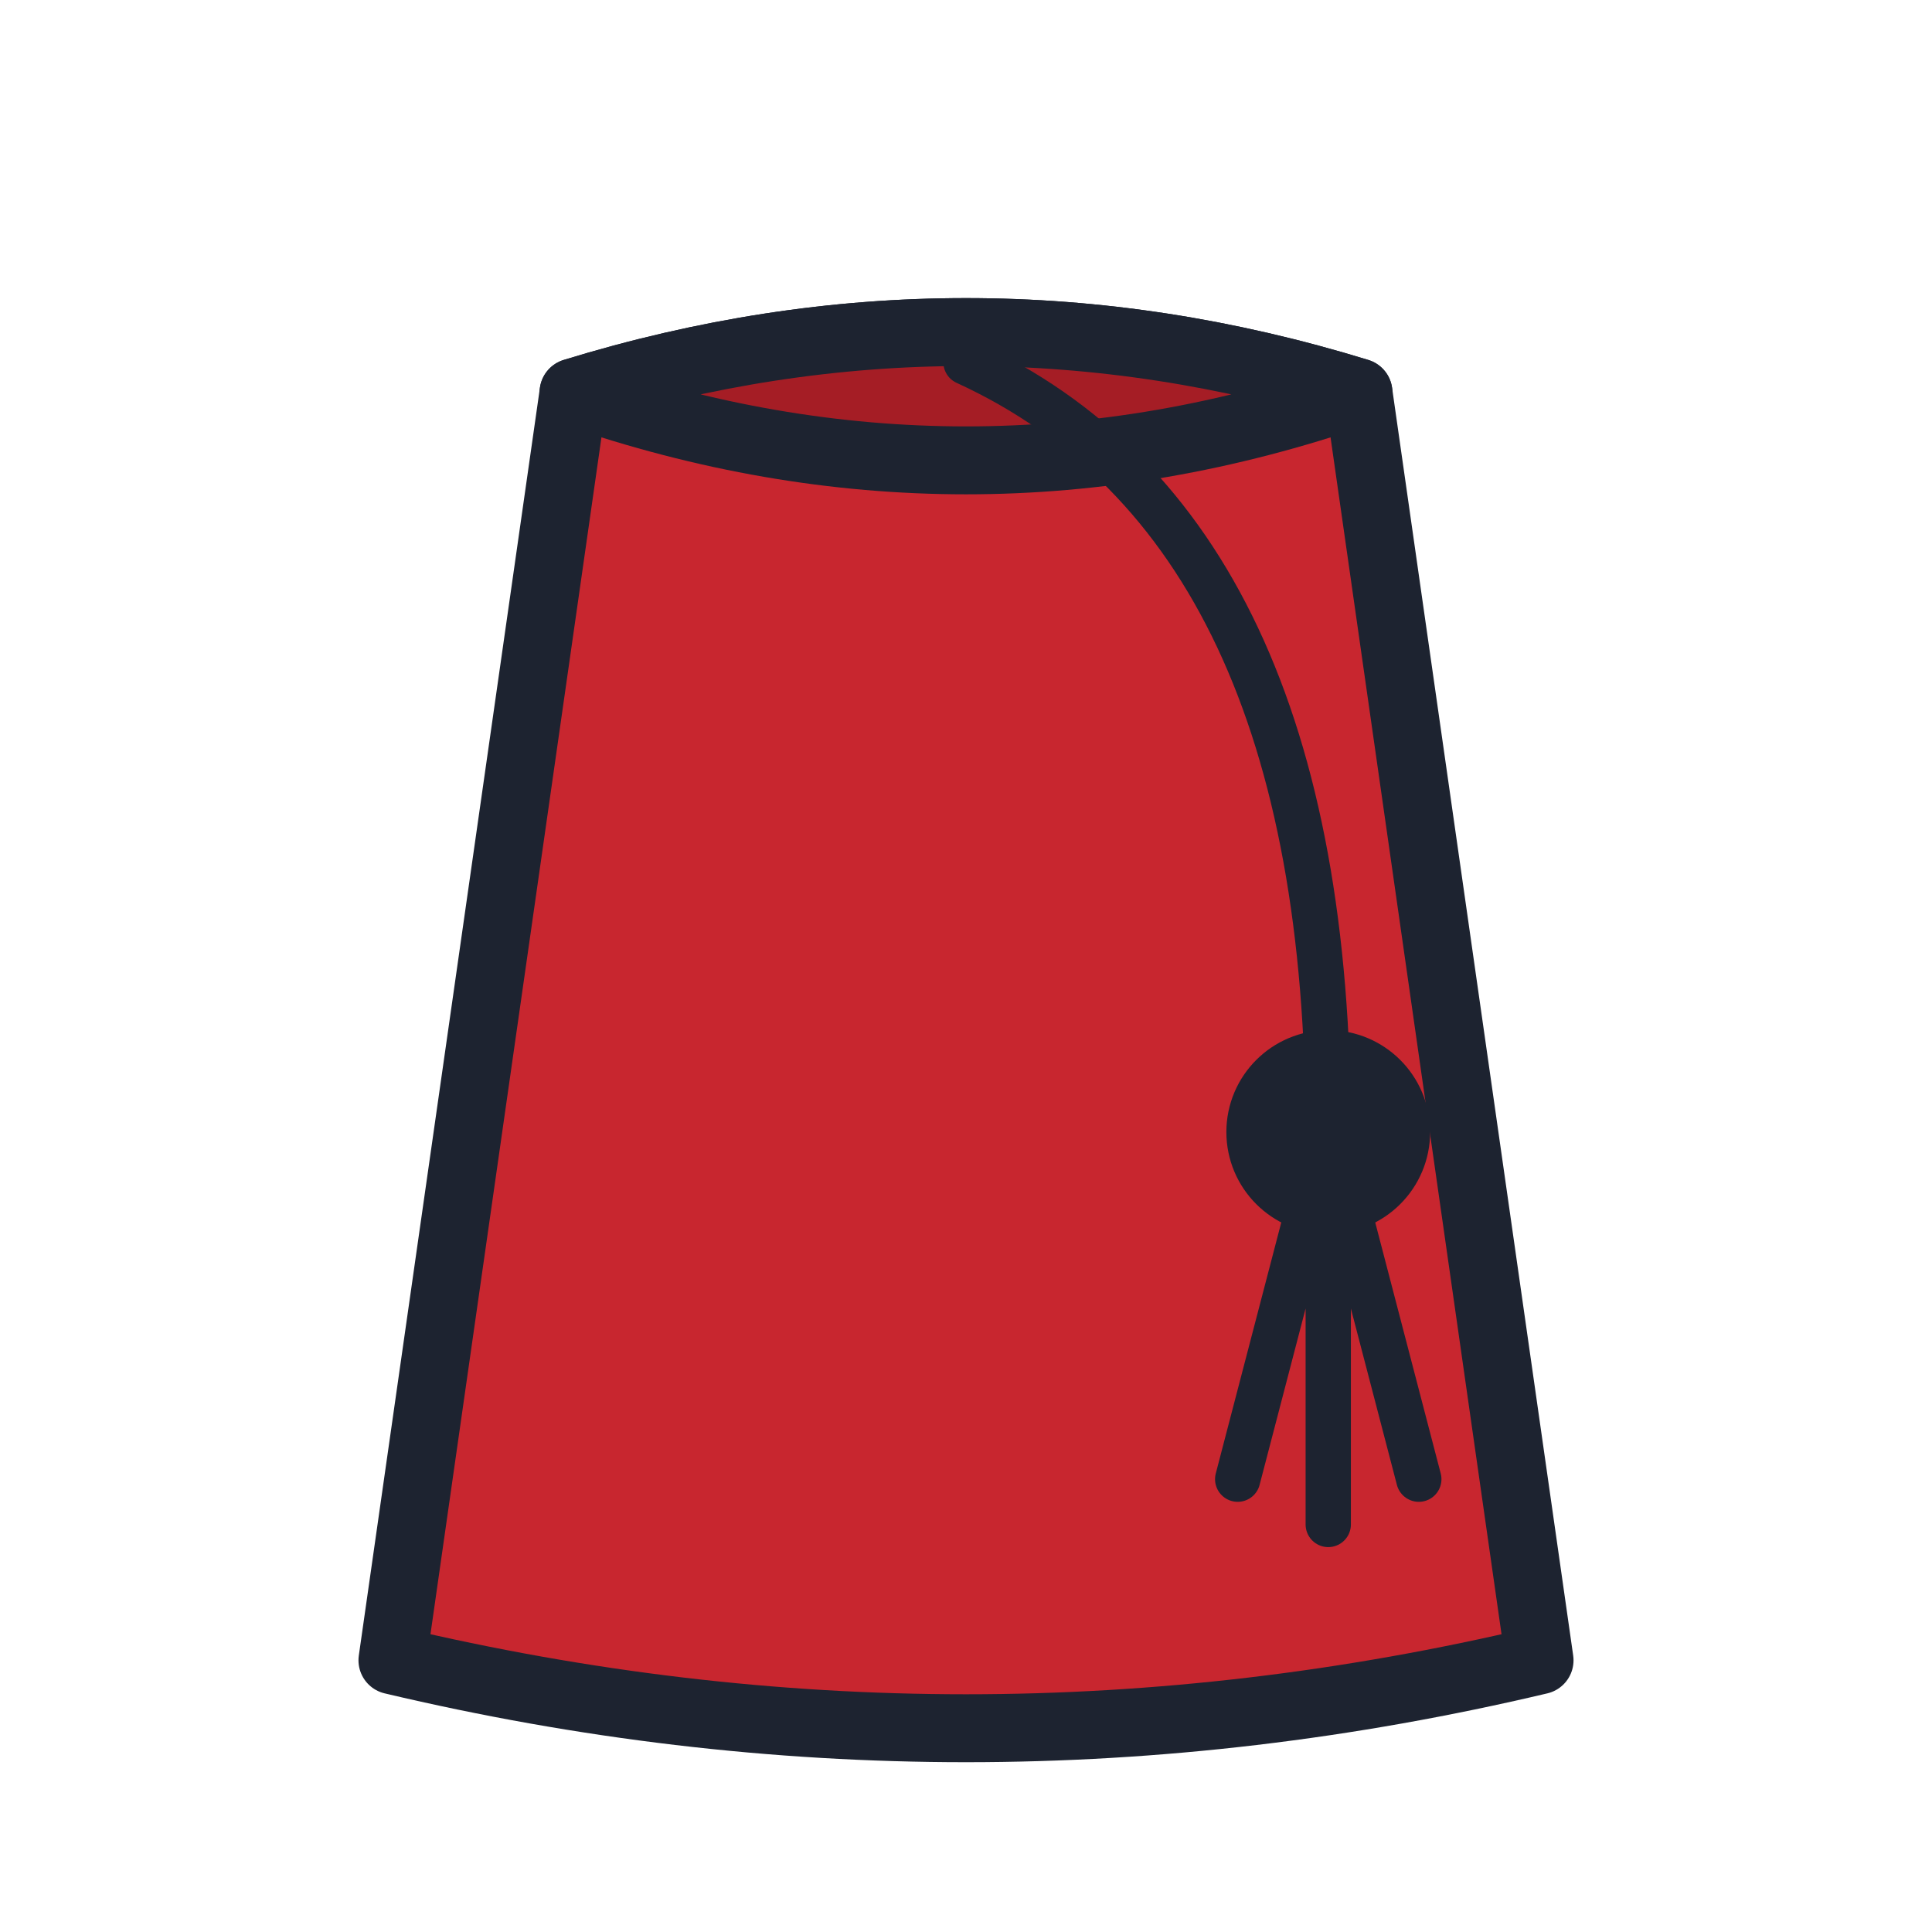
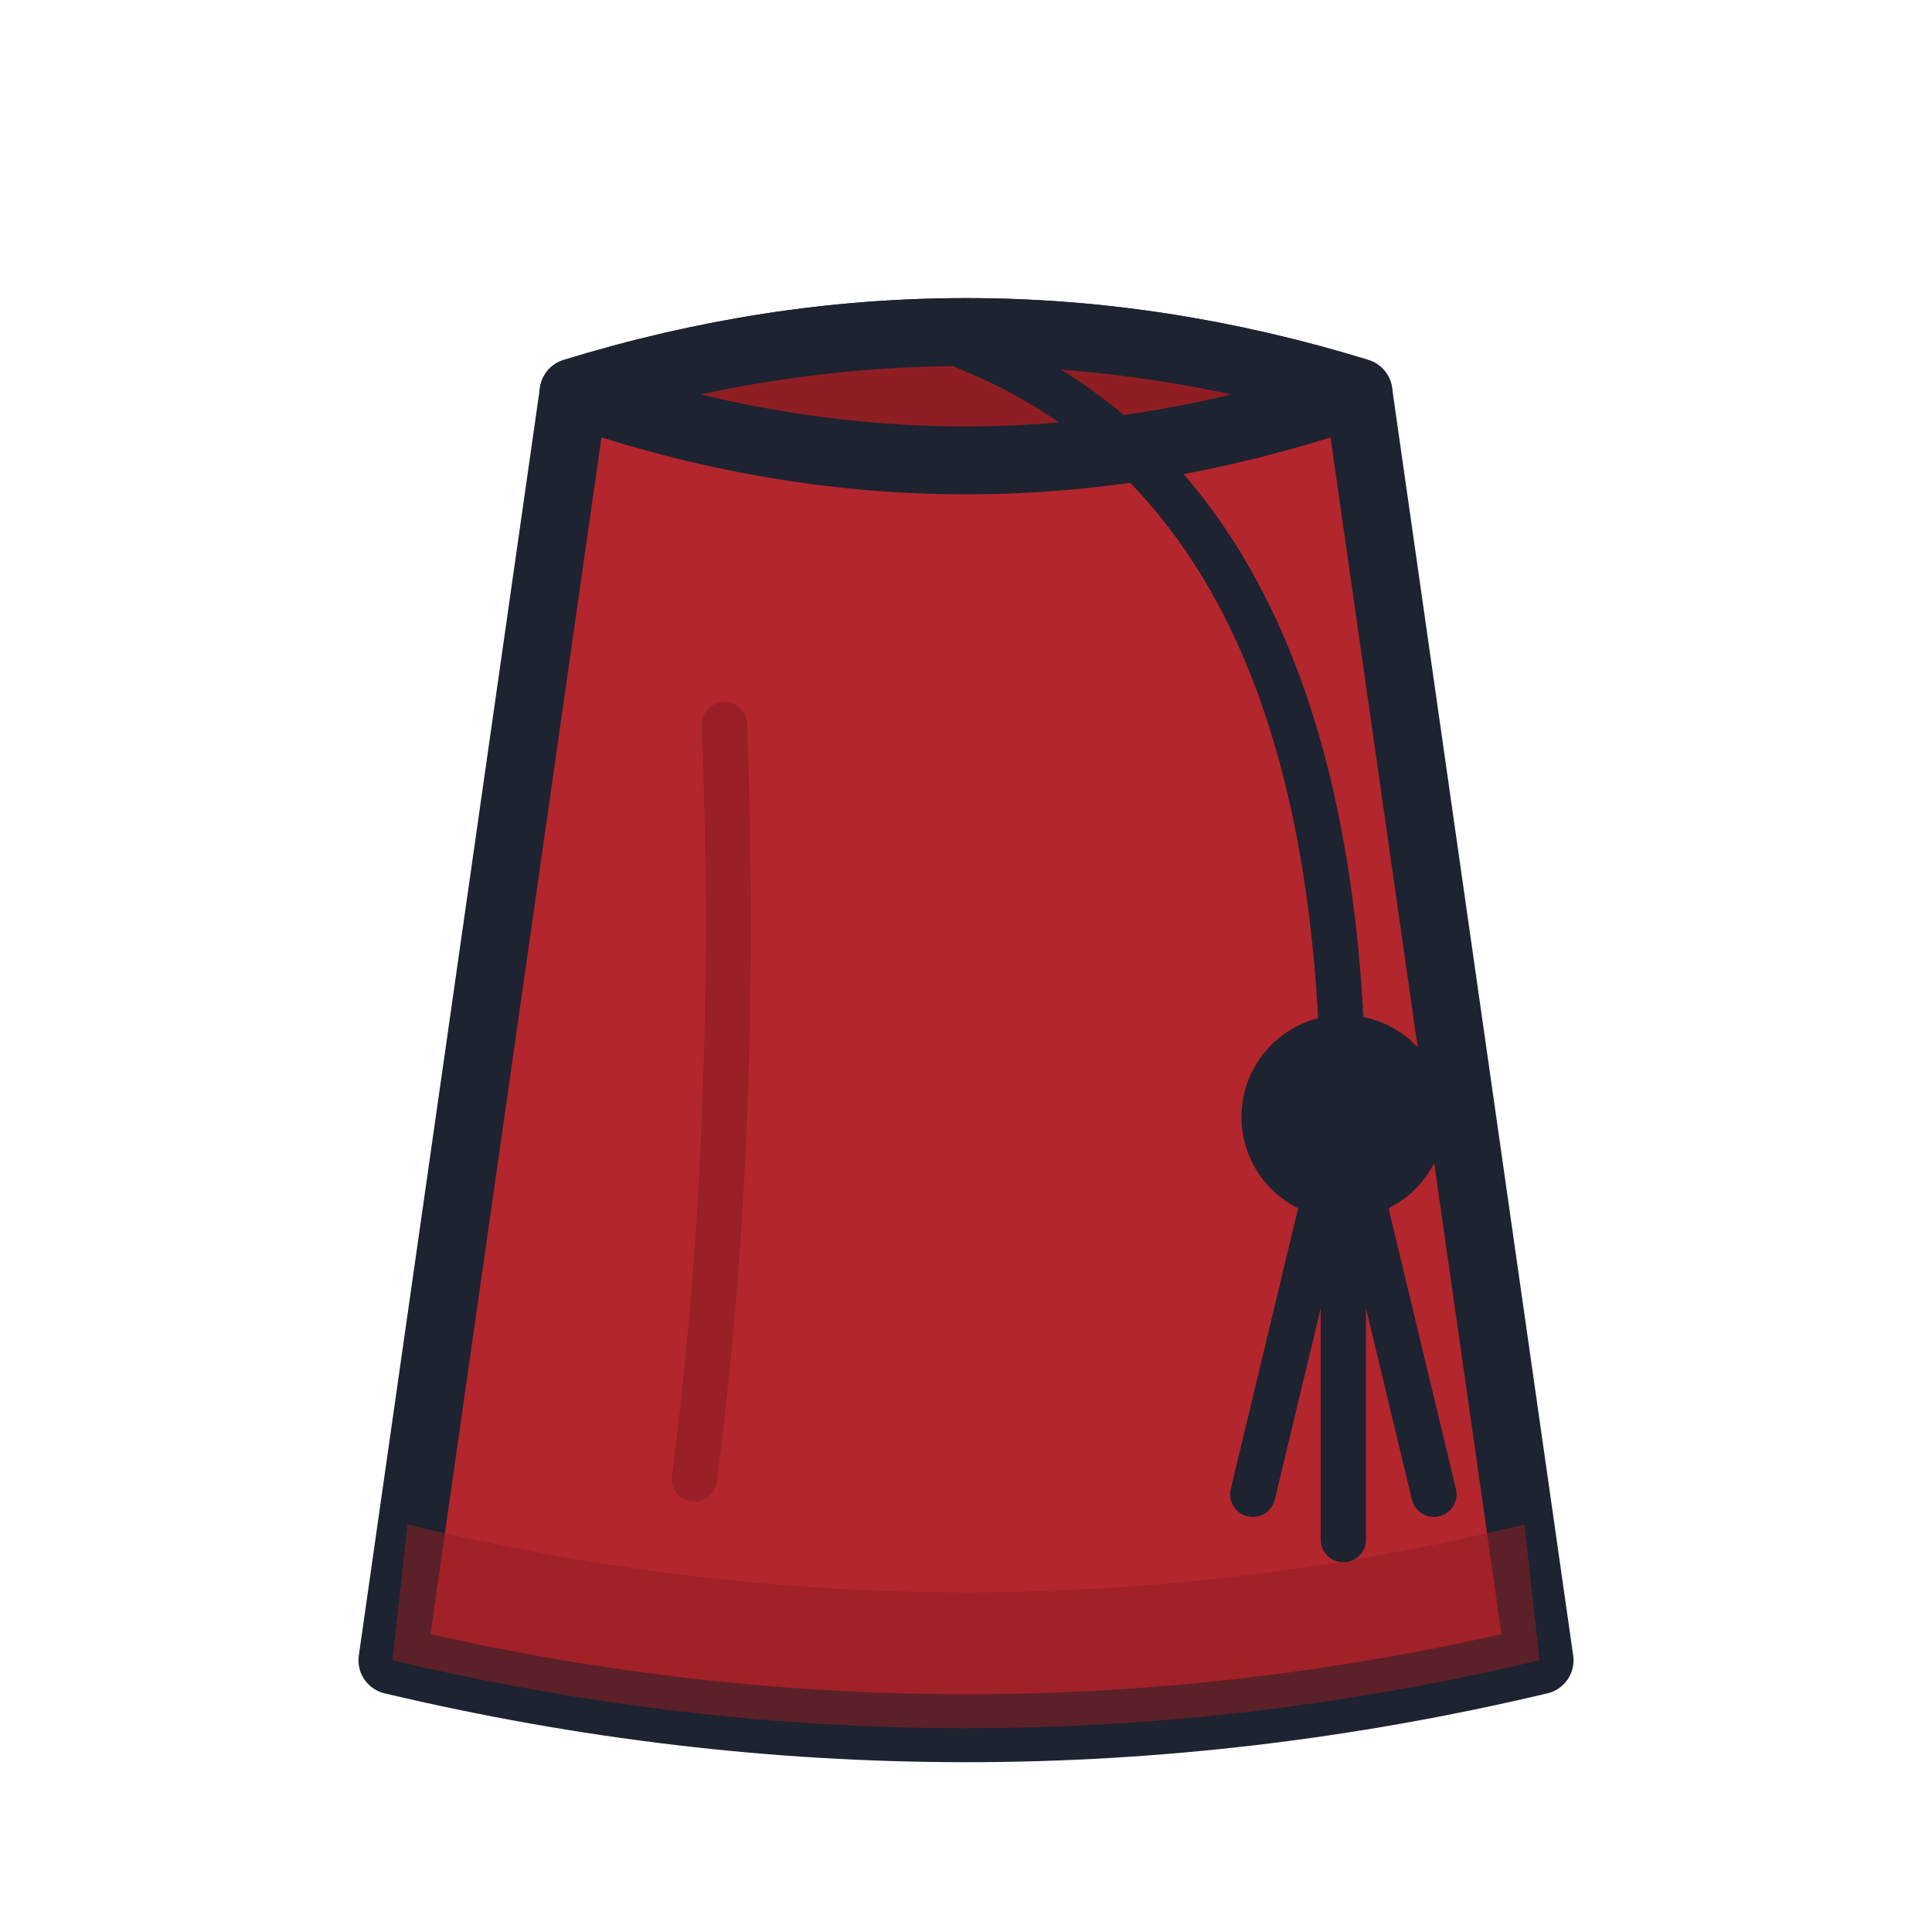
<svg xmlns="http://www.w3.org/2000/svg" width="256" height="256" viewBox="0 0 256 256">
  <g stroke="#1d2330" stroke-width="9" stroke-linejoin="round" stroke-linecap="round">
-     <path d="M52 220 L76 52 Q128 36 180 52 L204 220 Q128 238 52 220 Z" fill="#c8262f" />
-     <path d="M76 52 Q128 36 180 52 Q128 70 76 52 Z" fill="#a51d25" />
-     <path d="M128 48 Q176 70 176 150" fill="none" stroke-width="6" />
-     <path d="M176 150 L164 196 M176 150 L176 202 M176 150 L188 196" stroke-width="6" />
-     <circle cx="176" cy="150" r="9" fill="#1d2330" />
+     <path d="M52 220 L76 52 Q128 36 180 52 L204 220 Q128 238 52 220 Z" fill="#b3262d" />
+     <path d="M76 52 Q128 36 180 52 Q128 70 76 52 Z" fill="#8f1e23" />
+     <path d="M52 220 Q128 238 204 220 L202 202 Q128 220 54 202 Z" fill="#8f1e23" stroke="none" opacity="0.55" />
+     <path d="M128 46 Q178 66 178 148" fill="none" stroke-width="6" />
+     <path d="M178 148 L166 198 M178 148 L178 204 M178 148 L190 198" fill="none" stroke-width="6" />
+     <circle cx="178" cy="148" r="9" fill="#1d2330" />
+     <path d="M96 96 Q98 150 92 196" fill="none" stroke="#8f1e23" stroke-width="6" opacity="0.7" />
  </g>
</svg>
